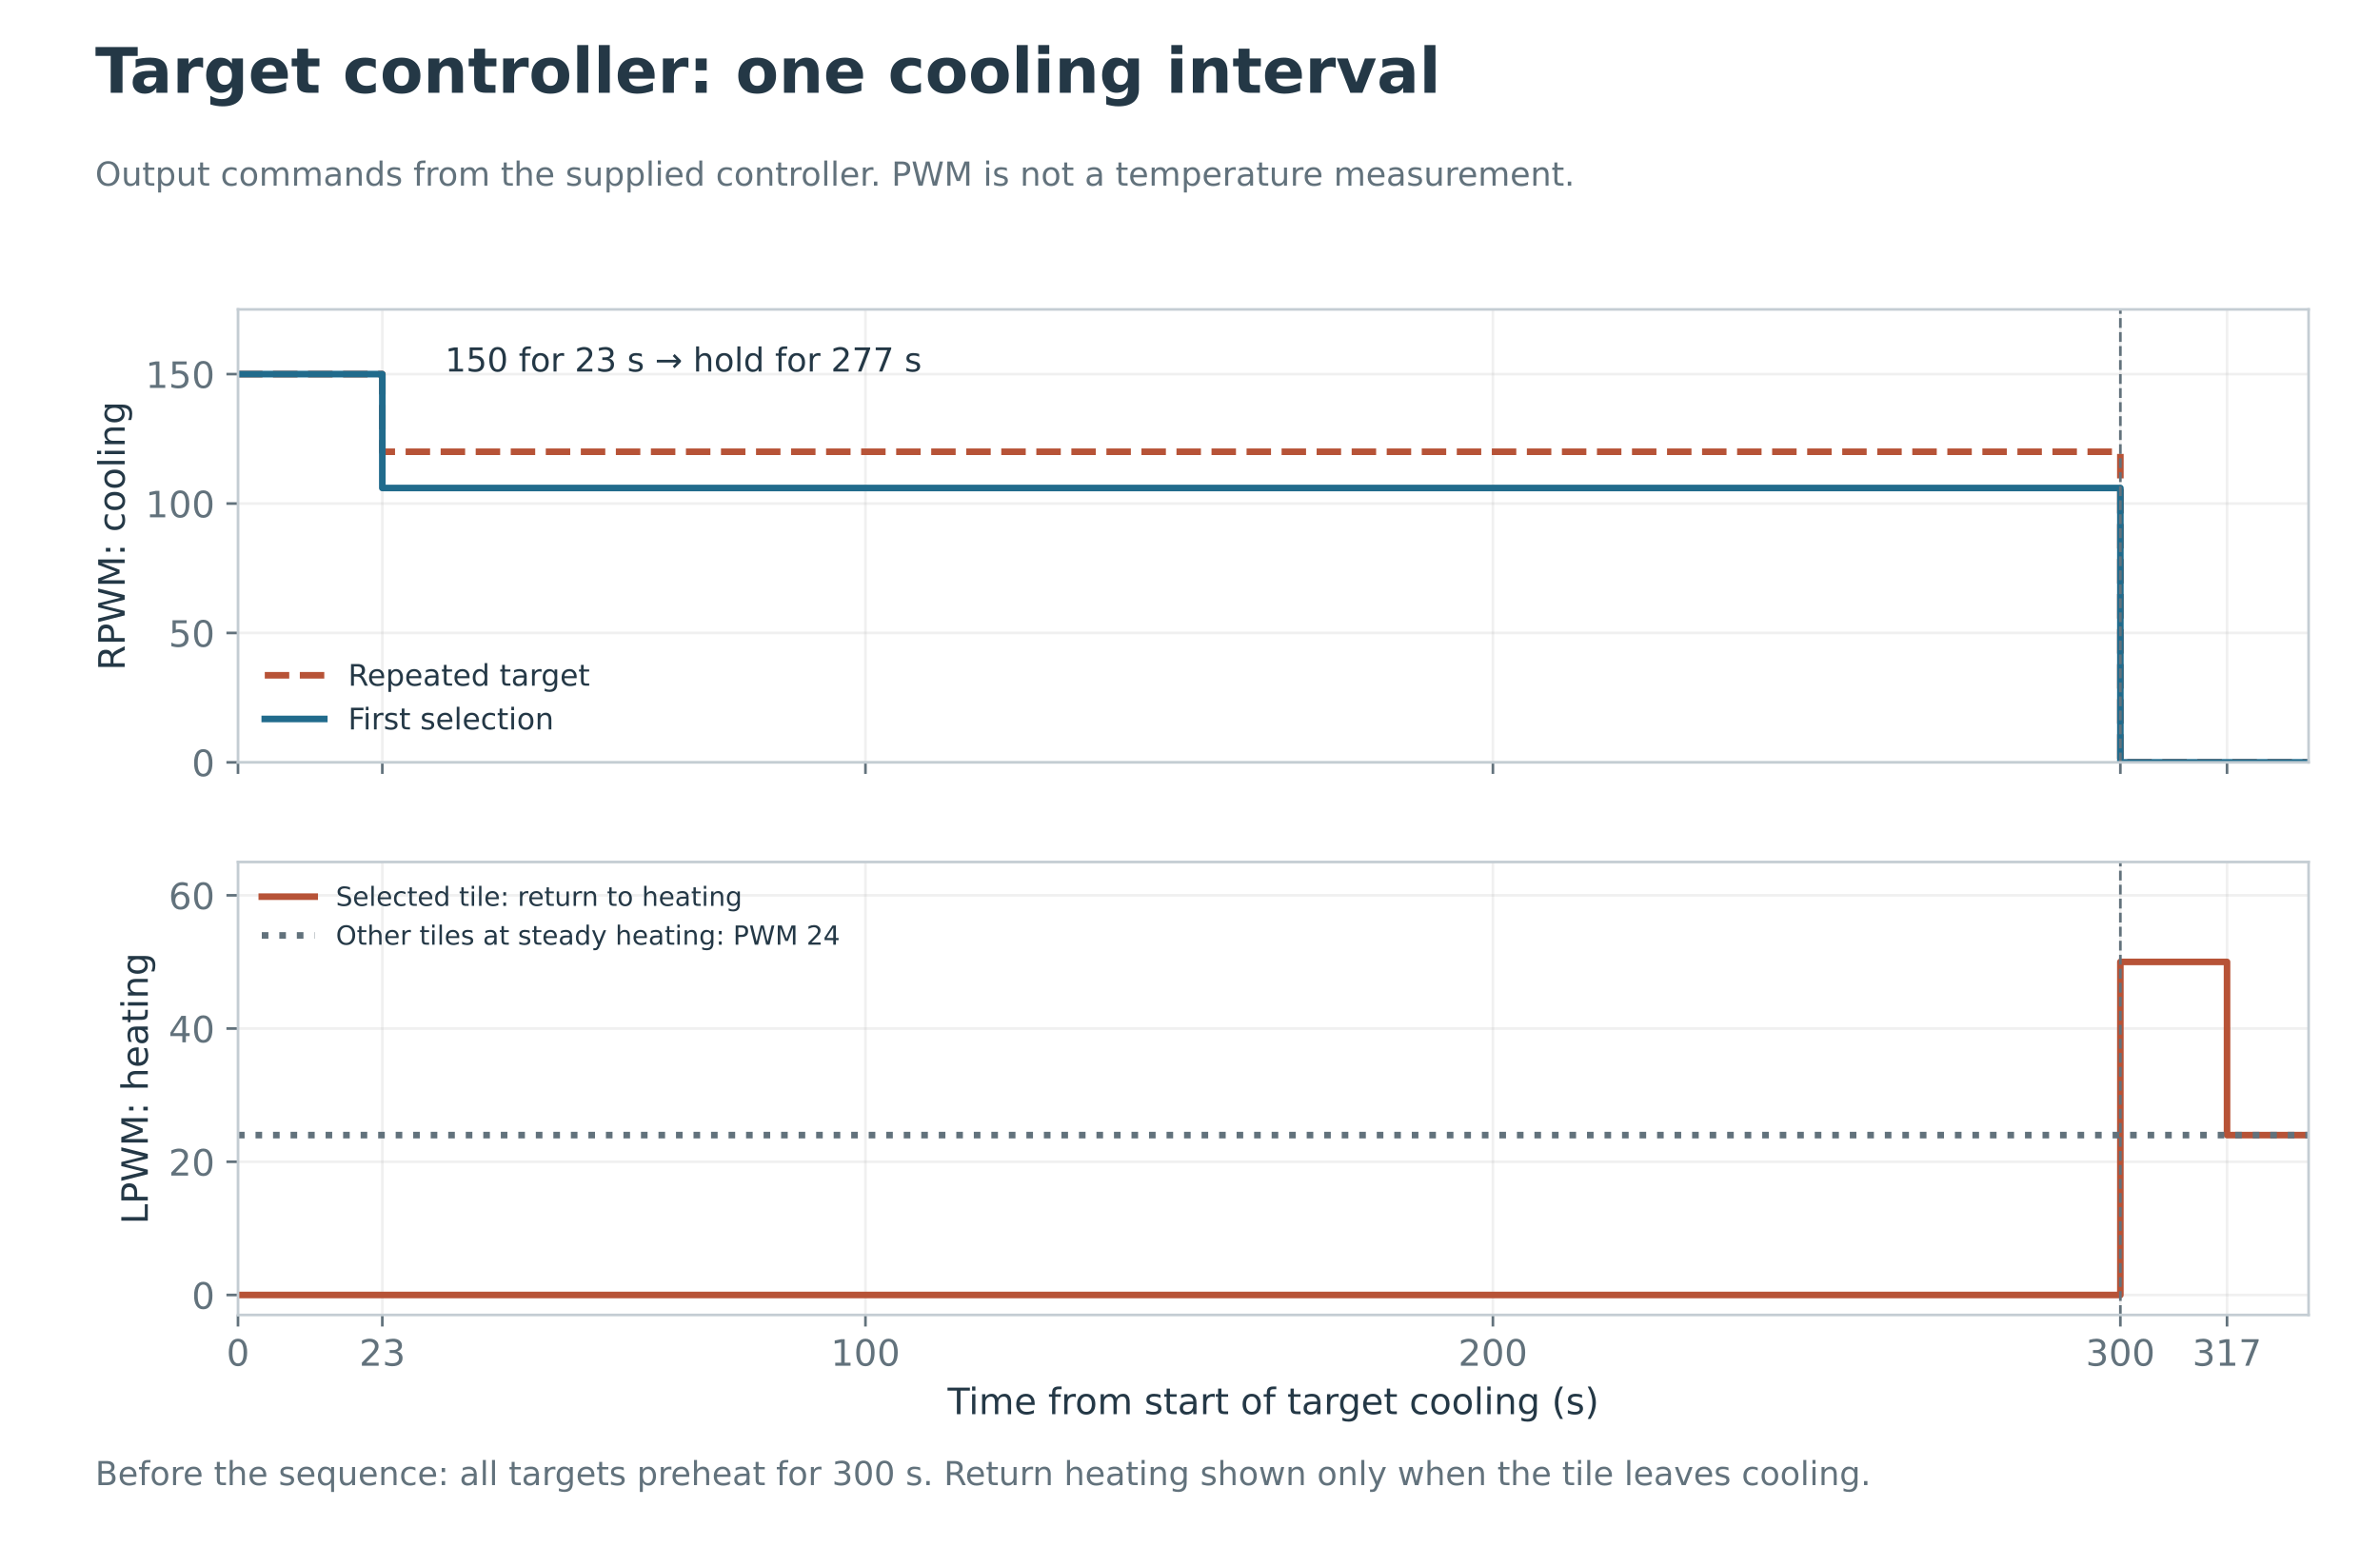
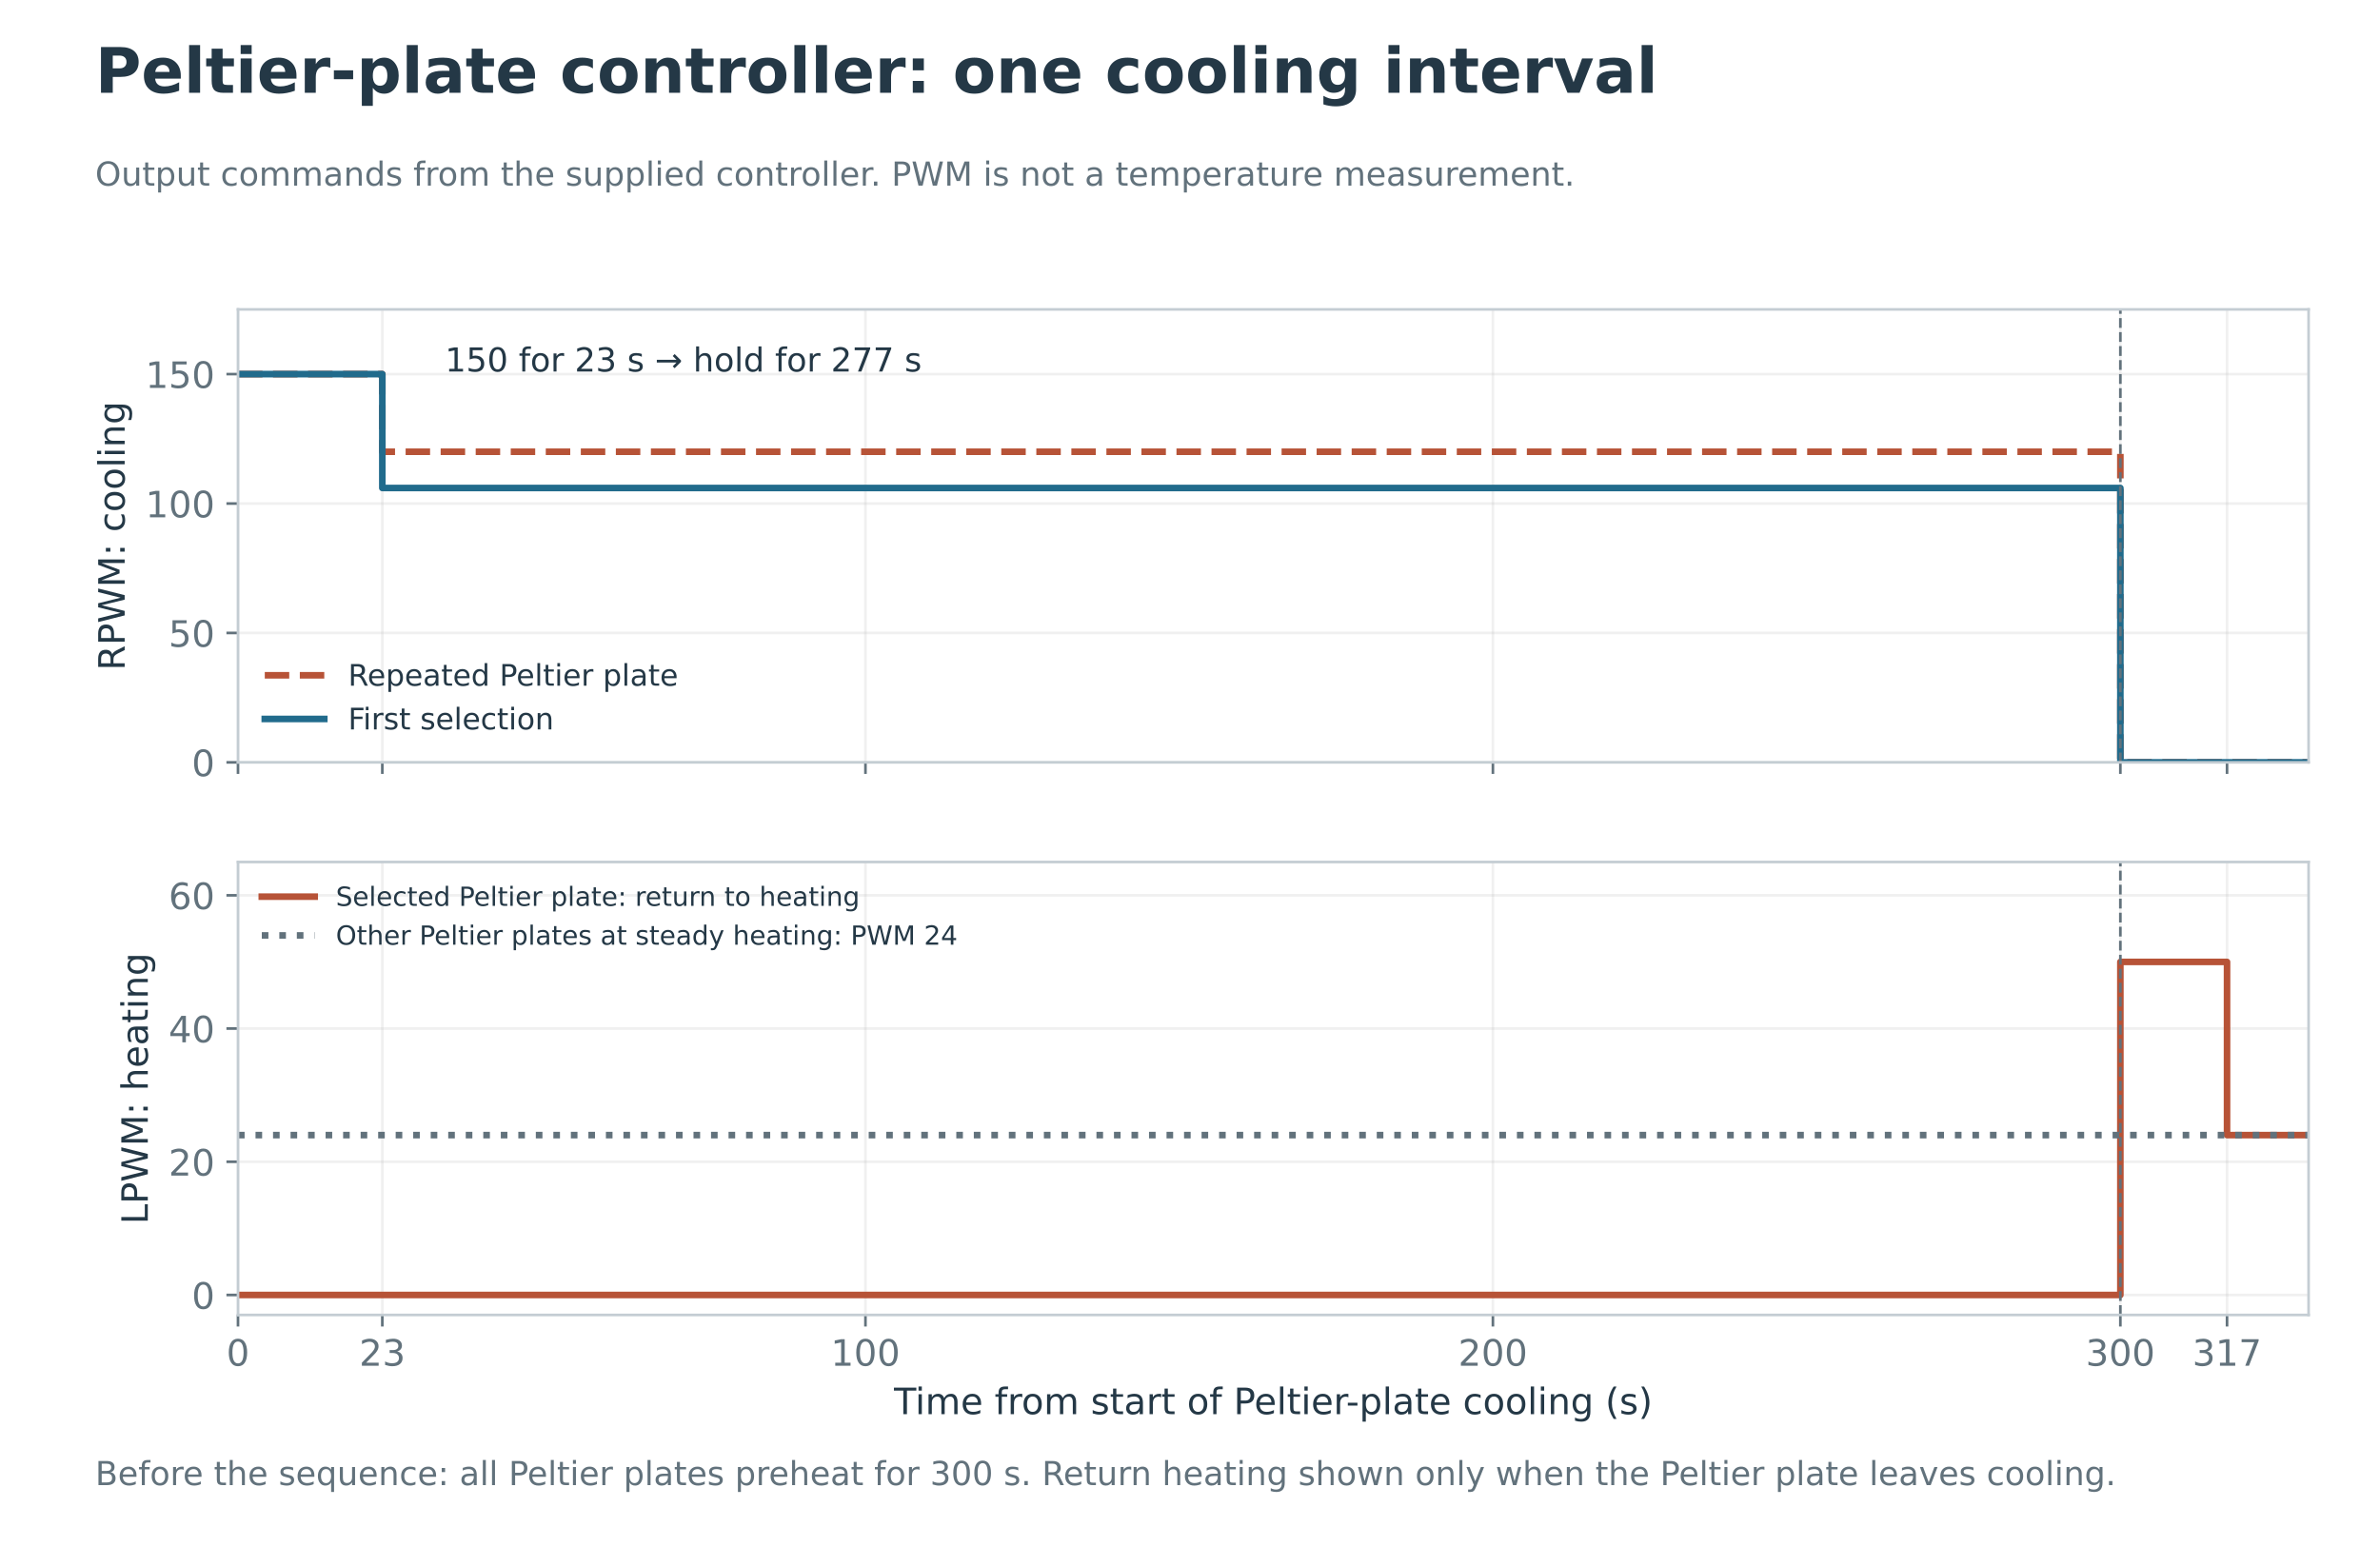
<svg xmlns="http://www.w3.org/2000/svg" xmlns:xlink="http://www.w3.org/1999/xlink" width="720pt" height="468pt" viewBox="0 0 720 468" version="1.1">
  <defs>
    <style type="text/css">*{stroke-linejoin: round; stroke-linecap: butt}</style>
  </defs>
  <g id="figure_1">
    <g id="patch_1">
      <path d="M 0 468  L 720 468  L 720 0  L 0 0  z " style="fill: #ffffff" />
    </g>
    <g id="axes_1">
      <g id="patch_2">
        <path d="M 72 230.627  L 698.4 230.627  L 698.4 93.6  L 72 93.6  z " style="fill: #ffffff" />
      </g>
      <g id="matplotlib.axis_1">
        <g id="xtick_1">
          <g id="line2d_1">
            <path d="M 72 230.627  L 72 93.6  " clip-path="url(#pb8da658760)" style="fill: none; stroke: #b0b0b0; stroke-opacity: 0.18; stroke-width: 0.8; stroke-linecap: square" />
          </g>
          <g id="line2d_2">
            <defs>
              <path id="m8ae6bac0ab" d="M 0 0  L 0 3.5  " style="stroke: #62727c; stroke-width: 0.8" />
            </defs>
            <g>
              <use xlink:href="#m8ae6bac0ab" x="72" y="230.627" style="fill: #62727c; stroke: #62727c; stroke-width: 0.8" />
            </g>
          </g>
        </g>
        <g id="xtick_2">
          <g id="line2d_3">
            <path d="M 115.658 230.627  L 115.658 93.6  " clip-path="url(#pb8da658760)" style="fill: none; stroke: #b0b0b0; stroke-opacity: 0.18; stroke-width: 0.8; stroke-linecap: square" />
          </g>
          <g id="line2d_4">
            <g>
              <use xlink:href="#m8ae6bac0ab" x="115.658" y="230.627" style="fill: #62727c; stroke: #62727c; stroke-width: 0.8" />
            </g>
          </g>
        </g>
        <g id="xtick_3">
          <g id="line2d_5">
            <path d="M 261.818 230.627  L 261.818 93.6  " clip-path="url(#pb8da658760)" style="fill: none; stroke: #b0b0b0; stroke-opacity: 0.18; stroke-width: 0.8; stroke-linecap: square" />
          </g>
          <g id="line2d_6">
            <g>
              <use xlink:href="#m8ae6bac0ab" x="261.818" y="230.627" style="fill: #62727c; stroke: #62727c; stroke-width: 0.8" />
            </g>
          </g>
        </g>
        <g id="xtick_4">
          <g id="line2d_7">
            <path d="M 451.636 230.627  L 451.636 93.6  " clip-path="url(#pb8da658760)" style="fill: none; stroke: #b0b0b0; stroke-opacity: 0.18; stroke-width: 0.8; stroke-linecap: square" />
          </g>
          <g id="line2d_8">
            <g>
              <use xlink:href="#m8ae6bac0ab" x="451.636" y="230.627" style="fill: #62727c; stroke: #62727c; stroke-width: 0.8" />
            </g>
          </g>
        </g>
        <g id="xtick_5">
          <g id="line2d_9">
            <path d="M 641.455 230.627  L 641.455 93.6  " clip-path="url(#pb8da658760)" style="fill: none; stroke: #b0b0b0; stroke-opacity: 0.18; stroke-width: 0.8; stroke-linecap: square" />
          </g>
          <g id="line2d_10">
            <g>
              <use xlink:href="#m8ae6bac0ab" x="641.455" y="230.627" style="fill: #62727c; stroke: #62727c; stroke-width: 0.8" />
            </g>
          </g>
        </g>
        <g id="xtick_6">
          <g id="line2d_11">
            <path d="M 673.724 230.627  L 673.724 93.6  " clip-path="url(#pb8da658760)" style="fill: none; stroke: #b0b0b0; stroke-opacity: 0.18; stroke-width: 0.8; stroke-linecap: square" />
          </g>
          <g id="line2d_12">
            <g>
              <use xlink:href="#m8ae6bac0ab" x="673.724" y="230.627" style="fill: #62727c; stroke: #62727c; stroke-width: 0.8" />
            </g>
          </g>
        </g>
      </g>
      <g id="matplotlib.axis_2">
        <g id="ytick_1">
          <g id="line2d_13">
            <path d="M 72 230.627  L 698.4 230.627  " clip-path="url(#pb8da658760)" style="fill: none; stroke: #b0b0b0; stroke-opacity: 0.18; stroke-width: 0.8; stroke-linecap: square" />
          </g>
          <g id="line2d_14">
            <defs>
              <path id="m20ec65ce18" d="M 0 0  L -3.5 0  " style="stroke: #62727c; stroke-width: 0.8" />
            </defs>
            <g>
              <use xlink:href="#m20ec65ce18" x="72" y="230.627" style="fill: #62727c; stroke: #62727c; stroke-width: 0.8" />
            </g>
          </g>
          <g id="text_1">
            <text style="font-size: 11px; font-family: 'DejaVu Sans'; text-anchor: end; fill: #62727c" x="65" y="234.806" transform="rotate(-0 65 234.8062)">0</text>
          </g>
        </g>
        <g id="ytick_2">
          <g id="line2d_15">
            <path d="M 72 191.476  L 698.4 191.476  " clip-path="url(#pb8da658760)" style="fill: none; stroke: #b0b0b0; stroke-opacity: 0.18; stroke-width: 0.8; stroke-linecap: square" />
          </g>
          <g id="line2d_16">
            <g>
              <use xlink:href="#m20ec65ce18" x="72" y="191.476" style="fill: #62727c; stroke: #62727c; stroke-width: 0.8" />
            </g>
          </g>
          <g id="text_2">
            <text style="font-size: 11px; font-family: 'DejaVu Sans'; text-anchor: end; fill: #62727c" x="65" y="195.656" transform="rotate(-0 65 195.6556)">50</text>
          </g>
        </g>
        <g id="ytick_3">
          <g id="line2d_17">
            <path d="M 72 152.326  L 698.4 152.326  " clip-path="url(#pb8da658760)" style="fill: none; stroke: #b0b0b0; stroke-opacity: 0.18; stroke-width: 0.8; stroke-linecap: square" />
          </g>
          <g id="line2d_18">
            <g>
              <use xlink:href="#m20ec65ce18" x="72" y="152.326" style="fill: #62727c; stroke: #62727c; stroke-width: 0.8" />
            </g>
          </g>
          <g id="text_3">
            <text style="font-size: 11px; font-family: 'DejaVu Sans'; text-anchor: end; fill: #62727c" x="65" y="156.505" transform="rotate(-0 65 156.505)">100</text>
          </g>
        </g>
        <g id="ytick_4">
          <g id="line2d_19">
            <path d="M 72 113.175  L 698.4 113.175  " clip-path="url(#pb8da658760)" style="fill: none; stroke: #b0b0b0; stroke-opacity: 0.18; stroke-width: 0.8; stroke-linecap: square" />
          </g>
          <g id="line2d_20">
            <g>
              <use xlink:href="#m20ec65ce18" x="72" y="113.175" style="fill: #62727c; stroke: #62727c; stroke-width: 0.8" />
            </g>
          </g>
          <g id="text_4">
            <text style="font-size: 11px; font-family: 'DejaVu Sans'; text-anchor: end; fill: #62727c" x="65" y="117.354" transform="rotate(-0 65 117.3544)">150</text>
          </g>
        </g>
        <g id="text_5">
          <text style="font-size: 11px; font-family: 'DejaVu Sans'; text-anchor: middle; fill: #243846" x="37.716" y="162.114" transform="rotate(-90 37.71609 162.1135)">RPWM: cooling</text>
        </g>
      </g>
      <g id="line2d_21">
        <path d="M 72 113.175  L 115.658 113.175  L 115.658 136.666  L 641.455 136.666  L 641.455 230.627  L 698.4 230.627  L 698.4 230.627  " clip-path="url(#pb8da658760)" style="fill: none; stroke-dasharray: 7.4,3.2; stroke-dashoffset: 0; stroke: #b75337; stroke-width: 2" />
      </g>
      <g id="line2d_22">
        <path d="M 72 113.175  L 115.658 113.175  L 115.658 147.628  L 641.455 147.628  L 641.455 230.627  L 698.4 230.627  L 698.4 230.627  " clip-path="url(#pb8da658760)" style="fill: none; stroke: #216b8c; stroke-width: 2; stroke-linecap: square" />
      </g>
      <g id="line2d_23">
        <path d="M 641.455 230.627  L 641.455 93.6  " clip-path="url(#pb8da658760)" style="fill: none; stroke-dasharray: 2.96,1.28; stroke-dashoffset: 0; stroke: #62727c; stroke-width: 0.8" />
      </g>
      <g id="patch_3">
        <path d="M 72 230.627  L 72 93.6  " style="fill: none; stroke: #c4cdd3; stroke-width: 0.8; stroke-linejoin: miter; stroke-linecap: square" />
      </g>
      <g id="patch_4">
        <path d="M 698.4 230.627  L 698.4 93.6  " style="fill: none; stroke: #c4cdd3; stroke-width: 0.8; stroke-linejoin: miter; stroke-linecap: square" />
      </g>
      <g id="patch_5">
        <path d="M 72 230.627  L 698.4 230.627  " style="fill: none; stroke: #c4cdd3; stroke-width: 0.8; stroke-linejoin: miter; stroke-linecap: square" />
      </g>
      <g id="patch_6">
        <path d="M 72 93.6  L 698.4 93.6  " style="fill: none; stroke: #c4cdd3; stroke-width: 0.8; stroke-linejoin: miter; stroke-linecap: square" />
      </g>
      <g id="text_6">
        <text style="font-size: 10px; font-family: 'DejaVu Sans'; text-anchor: start; fill: #243846" x="134.64" y="112.392" transform="rotate(-0 134.64 112.3923)">150 for 23 s → hold for 277 s</text>
      </g>
      <g id="legend_1">
        <g id="line2d_24">
          <path d="M 80.1 204.295  L 89.1 204.295  L 89.1 204.295  L 98.1 204.295  L 98.1 204.295  " style="fill: none; stroke-dasharray: 7.4,3.2; stroke-dashoffset: 0; stroke: #b75337; stroke-width: 2" />
        </g>
        <g id="text_7">
-           <text style="font-size: 9px; font-family: 'DejaVu Sans'; text-anchor: start; fill: #243846" x="105.3" y="207.445" transform="rotate(-0 105.3 207.445)">Repeated target</text>
+           <text style="font-size: 9px; font-family: 'DejaVu Sans'; text-anchor: start; fill: #243846" x="105.3" y="207.445" transform="rotate(-0 105.3 207.445)">Repeated Peltier plate</text>
        </g>
        <g id="line2d_25">
          <path d="M 80.1 217.505  L 89.1 217.505  L 89.1 217.505  L 98.1 217.505  L 98.1 217.505  " style="fill: none; stroke: #216b8c; stroke-width: 2; stroke-linecap: square" />
        </g>
        <g id="text_8">
          <text style="font-size: 9px; font-family: 'DejaVu Sans'; text-anchor: start; fill: #243846" x="105.3" y="220.655" transform="rotate(-0 105.3 220.6553)">First selection</text>
        </g>
      </g>
    </g>
    <g id="axes_2">
      <g id="patch_7">
        <path d="M 72 397.8  L 698.4 397.8  L 698.4 260.773  L 72 260.773  z " style="fill: #ffffff" />
      </g>
      <g id="matplotlib.axis_3">
        <g id="xtick_7">
          <g id="line2d_26">
            <path d="M 72 397.8  L 72 260.773  " clip-path="url(#p539f9bb21f)" style="fill: none; stroke: #b0b0b0; stroke-opacity: 0.18; stroke-width: 0.8; stroke-linecap: square" />
          </g>
          <g id="line2d_27">
            <g>
              <use xlink:href="#m8ae6bac0ab" x="72" y="397.8" style="fill: #62727c; stroke: #62727c; stroke-width: 0.8" />
            </g>
          </g>
          <g id="text_9">
            <text style="font-size: 11px; font-family: 'DejaVu Sans'; text-anchor: middle; fill: #62727c" x="72" y="413.158" transform="rotate(-0 72 413.1583)">0</text>
          </g>
        </g>
        <g id="xtick_8">
          <g id="line2d_28">
            <path d="M 115.658 397.8  L 115.658 260.773  " clip-path="url(#p539f9bb21f)" style="fill: none; stroke: #b0b0b0; stroke-opacity: 0.18; stroke-width: 0.8; stroke-linecap: square" />
          </g>
          <g id="line2d_29">
            <g>
              <use xlink:href="#m8ae6bac0ab" x="115.658" y="397.8" style="fill: #62727c; stroke: #62727c; stroke-width: 0.8" />
            </g>
          </g>
          <g id="text_10">
            <text style="font-size: 11px; font-family: 'DejaVu Sans'; text-anchor: middle; fill: #62727c" x="115.658" y="413.158" transform="rotate(-0 115.6582 413.1583)">23</text>
          </g>
        </g>
        <g id="xtick_9">
          <g id="line2d_30">
            <path d="M 261.818 397.8  L 261.818 260.773  " clip-path="url(#p539f9bb21f)" style="fill: none; stroke: #b0b0b0; stroke-opacity: 0.18; stroke-width: 0.8; stroke-linecap: square" />
          </g>
          <g id="line2d_31">
            <g>
              <use xlink:href="#m8ae6bac0ab" x="261.818" y="397.8" style="fill: #62727c; stroke: #62727c; stroke-width: 0.8" />
            </g>
          </g>
          <g id="text_11">
            <text style="font-size: 11px; font-family: 'DejaVu Sans'; text-anchor: middle; fill: #62727c" x="261.818" y="413.158" transform="rotate(-0 261.8182 413.1583)">100</text>
          </g>
        </g>
        <g id="xtick_10">
          <g id="line2d_32">
            <path d="M 451.636 397.8  L 451.636 260.773  " clip-path="url(#p539f9bb21f)" style="fill: none; stroke: #b0b0b0; stroke-opacity: 0.18; stroke-width: 0.8; stroke-linecap: square" />
          </g>
          <g id="line2d_33">
            <g>
              <use xlink:href="#m8ae6bac0ab" x="451.636" y="397.8" style="fill: #62727c; stroke: #62727c; stroke-width: 0.8" />
            </g>
          </g>
          <g id="text_12">
            <text style="font-size: 11px; font-family: 'DejaVu Sans'; text-anchor: middle; fill: #62727c" x="451.636" y="413.158" transform="rotate(-0 451.6364 413.1583)">200</text>
          </g>
        </g>
        <g id="xtick_11">
          <g id="line2d_34">
            <path d="M 641.455 397.8  L 641.455 260.773  " clip-path="url(#p539f9bb21f)" style="fill: none; stroke: #b0b0b0; stroke-opacity: 0.18; stroke-width: 0.8; stroke-linecap: square" />
          </g>
          <g id="line2d_35">
            <g>
              <use xlink:href="#m8ae6bac0ab" x="641.455" y="397.8" style="fill: #62727c; stroke: #62727c; stroke-width: 0.8" />
            </g>
          </g>
          <g id="text_13">
            <text style="font-size: 11px; font-family: 'DejaVu Sans'; text-anchor: middle; fill: #62727c" x="641.455" y="413.158" transform="rotate(-0 641.4545 413.1583)">300</text>
          </g>
        </g>
        <g id="xtick_12">
          <g id="line2d_36">
            <path d="M 673.724 397.8  L 673.724 260.773  " clip-path="url(#p539f9bb21f)" style="fill: none; stroke: #b0b0b0; stroke-opacity: 0.18; stroke-width: 0.8; stroke-linecap: square" />
          </g>
          <g id="line2d_37">
            <g>
              <use xlink:href="#m8ae6bac0ab" x="673.724" y="397.8" style="fill: #62727c; stroke: #62727c; stroke-width: 0.8" />
            </g>
          </g>
          <g id="text_14">
            <text style="font-size: 11px; font-family: 'DejaVu Sans'; text-anchor: middle; fill: #62727c" x="673.724" y="413.158" transform="rotate(-0 673.7236 413.1583)">317</text>
          </g>
        </g>
        <g id="text_15">
-           <text style="font-size: 11px; font-family: 'DejaVu Sans'; text-anchor: middle; fill: #243846" x="385.2" y="427.804" transform="rotate(-0 385.2 427.8042)">Time from start of target cooling (s)</text>
+           <text style="font-size: 11px; font-family: 'DejaVu Sans'; text-anchor: middle; fill: #243846" x="385.2" y="427.804" transform="rotate(-0 385.2 427.8042)">Time from start of Peltier-plate cooling (s)</text>
        </g>
      </g>
      <g id="matplotlib.axis_4">
        <g id="ytick_5">
          <g id="line2d_38">
            <path d="M 72 391.755  L 698.4 391.755  " clip-path="url(#p539f9bb21f)" style="fill: none; stroke: #b0b0b0; stroke-opacity: 0.18; stroke-width: 0.8; stroke-linecap: square" />
          </g>
          <g id="line2d_39">
            <g>
              <use xlink:href="#m20ec65ce18" x="72" y="391.755" style="fill: #62727c; stroke: #62727c; stroke-width: 0.8" />
            </g>
          </g>
          <g id="text_16">
            <text style="font-size: 11px; font-family: 'DejaVu Sans'; text-anchor: end; fill: #62727c" x="65" y="395.934" transform="rotate(-0 65 395.9338)">0</text>
          </g>
        </g>
        <g id="ytick_6">
          <g id="line2d_40">
            <path d="M 72 351.453  L 698.4 351.453  " clip-path="url(#p539f9bb21f)" style="fill: none; stroke: #b0b0b0; stroke-opacity: 0.18; stroke-width: 0.8; stroke-linecap: square" />
          </g>
          <g id="line2d_41">
            <g>
              <use xlink:href="#m20ec65ce18" x="72" y="351.453" style="fill: #62727c; stroke: #62727c; stroke-width: 0.8" />
            </g>
          </g>
          <g id="text_17">
            <text style="font-size: 11px; font-family: 'DejaVu Sans'; text-anchor: end; fill: #62727c" x="65" y="355.632" transform="rotate(-0 65 355.6318)">20</text>
          </g>
        </g>
        <g id="ytick_7">
          <g id="line2d_42">
            <path d="M 72 311.151  L 698.4 311.151  " clip-path="url(#p539f9bb21f)" style="fill: none; stroke: #b0b0b0; stroke-opacity: 0.18; stroke-width: 0.8; stroke-linecap: square" />
          </g>
          <g id="line2d_43">
            <g>
              <use xlink:href="#m20ec65ce18" x="72" y="311.151" style="fill: #62727c; stroke: #62727c; stroke-width: 0.8" />
            </g>
          </g>
          <g id="text_18">
            <text style="font-size: 11px; font-family: 'DejaVu Sans'; text-anchor: end; fill: #62727c" x="65" y="315.33" transform="rotate(-0 65 315.3297)">40</text>
          </g>
        </g>
        <g id="ytick_8">
          <g id="line2d_44">
            <path d="M 72 270.848  L 698.4 270.848  " clip-path="url(#p539f9bb21f)" style="fill: none; stroke: #b0b0b0; stroke-opacity: 0.18; stroke-width: 0.8; stroke-linecap: square" />
          </g>
          <g id="line2d_45">
            <g>
              <use xlink:href="#m20ec65ce18" x="72" y="270.848" style="fill: #62727c; stroke: #62727c; stroke-width: 0.8" />
            </g>
          </g>
          <g id="text_19">
            <text style="font-size: 11px; font-family: 'DejaVu Sans'; text-anchor: end; fill: #62727c" x="65" y="275.028" transform="rotate(-0 65 275.0276)">60</text>
          </g>
        </g>
        <g id="text_20">
          <text style="font-size: 11px; font-family: 'DejaVu Sans'; text-anchor: middle; fill: #243846" x="44.715" y="329.286" transform="rotate(-90 44.71484 329.2865)">LPWM: heating</text>
        </g>
      </g>
      <g id="line2d_46">
        <path d="M 72 391.755  L 641.455 391.755  L 641.455 291  L 673.724 291  L 673.724 343.392  L 698.4 343.392  L 698.4 343.392  " clip-path="url(#p539f9bb21f)" style="fill: none; stroke: #b75337; stroke-width: 2; stroke-linecap: square" />
      </g>
      <g id="line2d_47">
        <path d="M 72 343.392  L 698.4 343.392  " clip-path="url(#p539f9bb21f)" style="fill: none; stroke-dasharray: 2,3.3; stroke-dashoffset: 0; stroke: #62727c; stroke-width: 2" />
      </g>
      <g id="line2d_48">
        <path d="M 641.455 397.8  L 641.455 260.773  " clip-path="url(#p539f9bb21f)" style="fill: none; stroke-dasharray: 2.96,1.28; stroke-dashoffset: 0; stroke: #62727c; stroke-width: 0.8" />
      </g>
      <g id="patch_8">
        <path d="M 72 397.8  L 72 260.773  " style="fill: none; stroke: #c4cdd3; stroke-width: 0.8; stroke-linejoin: miter; stroke-linecap: square" />
      </g>
      <g id="patch_9">
        <path d="M 698.4 397.8  L 698.4 260.773  " style="fill: none; stroke: #c4cdd3; stroke-width: 0.8; stroke-linejoin: miter; stroke-linecap: square" />
      </g>
      <g id="patch_10">
        <path d="M 72 397.8  L 698.4 397.8  " style="fill: none; stroke: #c4cdd3; stroke-width: 0.8; stroke-linejoin: miter; stroke-linecap: square" />
      </g>
      <g id="patch_11">
        <path d="M 72 260.773  L 698.4 260.773  " style="fill: none; stroke: #c4cdd3; stroke-width: 0.8; stroke-linejoin: miter; stroke-linecap: square" />
      </g>
      <g id="legend_2">
        <g id="line2d_49">
          <path d="M 79.2 271.252  L 87.2 271.252  L 87.2 271.252  L 95.2 271.252  L 95.2 271.252  " style="fill: none; stroke: #b75337; stroke-width: 2; stroke-linecap: square" />
        </g>
        <g id="text_21">
-           <text style="font-size: 8px; font-family: 'DejaVu Sans'; text-anchor: start; fill: #243846" x="101.6" y="274.052" transform="rotate(-0 101.6 274.0517)">Selected tile: return to heating</text>
+           <text style="font-size: 8px; font-family: 'DejaVu Sans'; text-anchor: start; fill: #243846" x="101.6" y="274.052" transform="rotate(-0 101.6 274.0517)">Selected Peltier plate: return to heating</text>
        </g>
        <g id="line2d_50">
          <path d="M 79.2 282.994  L 87.2 282.994  L 95.2 282.994  " style="fill: none; stroke-dasharray: 2,3.3; stroke-dashoffset: 0; stroke: #62727c; stroke-width: 2" />
        </g>
        <g id="text_22">
-           <text style="font-size: 8px; font-family: 'DejaVu Sans'; text-anchor: start; fill: #243846" x="101.6" y="285.794" transform="rotate(-0 101.6 285.7942)">Other tiles at steady heating: PWM 24</text>
+           <text style="font-size: 8px; font-family: 'DejaVu Sans'; text-anchor: start; fill: #243846" x="101.6" y="285.794" transform="rotate(-0 101.6 285.7942)">Other Peltier plates at steady heating: PWM 24</text>
        </g>
      </g>
    </g>
    <g id="text_23">
-       <text style="font-weight: 700; font-size: 19px; font-family: 'DejaVu Sans'; text-anchor: start; fill: #243846" x="28.8" y="28.08" transform="rotate(-0 28.8 28.08)">Target controller: one cooling interval</text>
+       <text style="font-weight: 700; font-size: 19px; font-family: 'DejaVu Sans'; text-anchor: start; fill: #243846" x="28.8" y="28.08" transform="rotate(-0 28.8 28.08)">Peltier-plate controller: one cooling interval</text>
    </g>
    <g id="text_24">
      <text style="font-size: 10px; font-family: 'DejaVu Sans'; text-anchor: start; fill: #62727c" x="28.8" y="56.16" transform="rotate(-0 28.8 56.16)">Output commands from the supplied controller. PWM is not a temperature measurement.</text>
    </g>
    <g id="text_25">
-       <text style="font-size: 10px; font-family: 'DejaVu Sans'; text-anchor: start; fill: #62727c" x="28.8" y="449.28" transform="rotate(-0 28.8 449.28)">Before the sequence: all targets preheat for 300 s. Return heating shown only when the tile leaves cooling.</text>
+       <text style="font-size: 10px; font-family: 'DejaVu Sans'; text-anchor: start; fill: #62727c" x="28.8" y="449.28" transform="rotate(-0 28.8 449.28)">Before the sequence: all Peltier plates preheat for 300 s. Return heating shown only when the Peltier plate leaves cooling.</text>
    </g>
  </g>
  <defs>
    <clipPath id="pb8da658760">
      <rect x="72" y="93.6" width="626.4" height="137.027" />
    </clipPath>
    <clipPath id="p539f9bb21f">
      <rect x="72" y="260.773" width="626.4" height="137.027" />
    </clipPath>
  </defs>
</svg>
